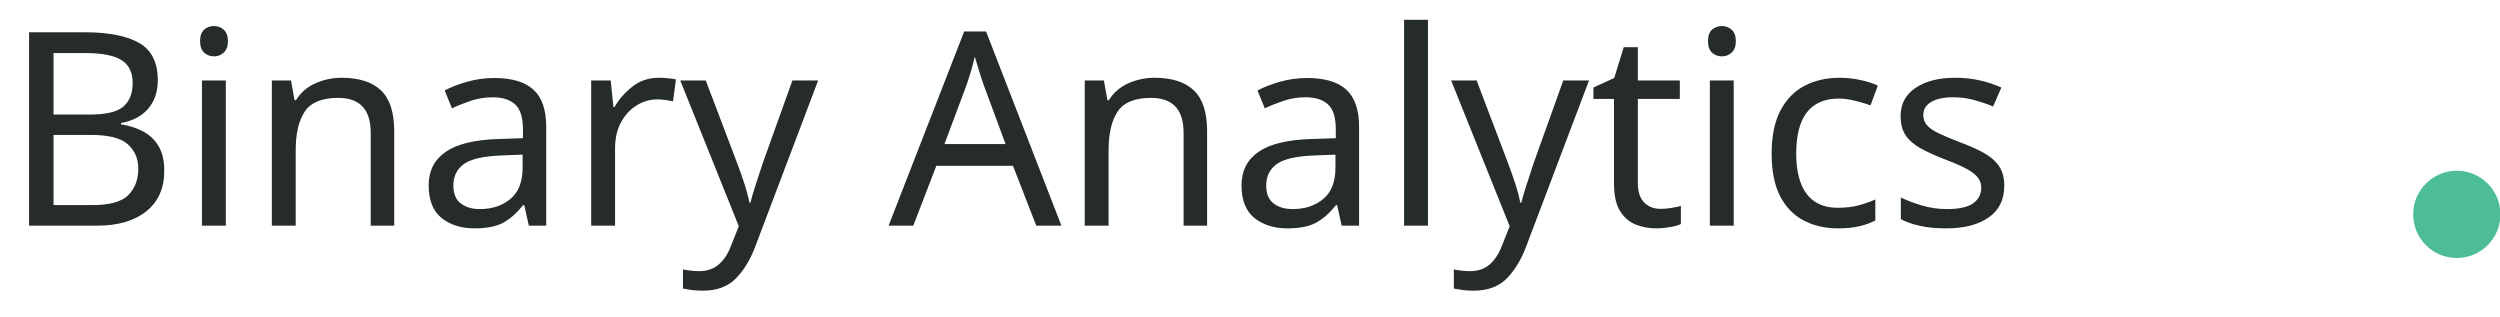
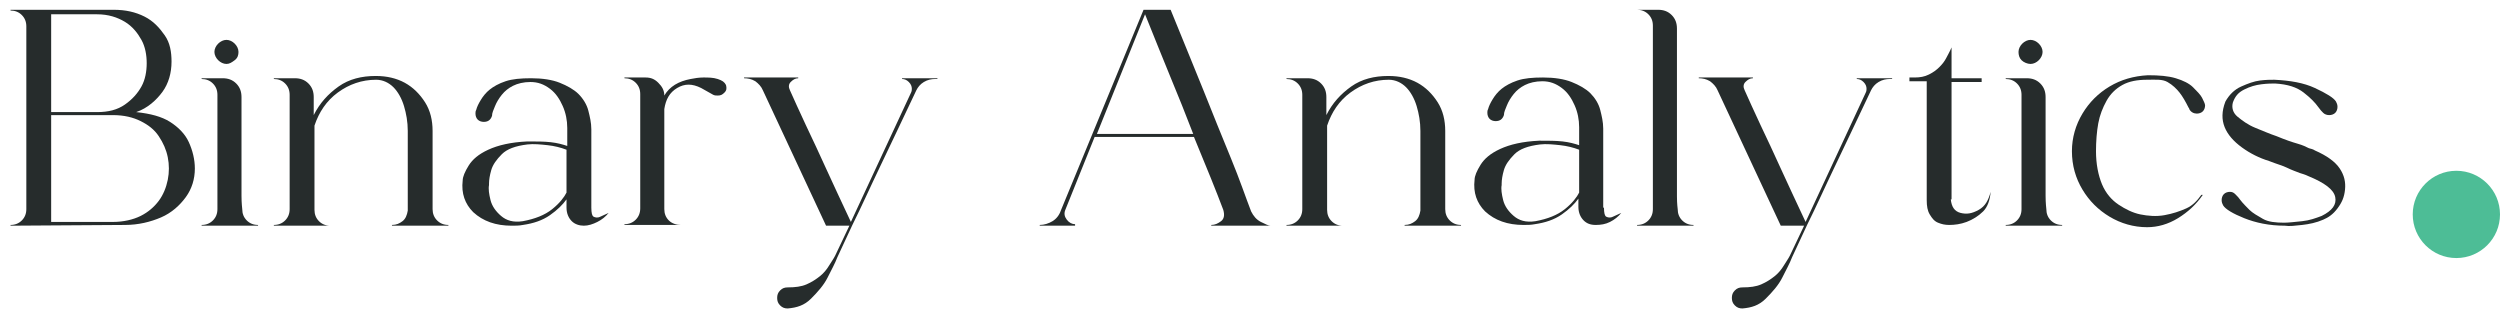
- <svg xmlns="http://www.w3.org/2000/svg" viewBox="0 2.348 332.272 42.044" data-name="Layer 2" id="Layer_2" style="max-height: 500px" width="332.272" height="42.044">
-   <defs>
-     <style>
-       .cls-1 {
-         fill: #4dbd96;
-         stroke-width: 0px;
-       }
- 
-       .cls-2 {
-         fill: #262c2c;
-         font-family: Kugile, Kugile;
-         font-size: 36px;
-       }
-     </style>
-   </defs>
-   <g data-name="Layer 1" id="Layer_1-2">
-     <text transform="translate(.38 32.34)" class="cls-2">
-       <tspan y="0" x="0">Binary Analytics</tspan>
-     </text>
-     <circle r="5.8" cy="30.84" cx="326.53" class="cls-1" />
+ <svg xmlns="http://www.w3.org/2000/svg" version="1.1" id="Layer_2_00000018927128531054481720000016900175159534850697_" x="0px" y="0px" viewBox="0 0 332.3 42" style="enable-background:new 0 0 332.3 42;" xml:space="preserve">
+   <style type="text/css">
+ 	.st0{enable-background:new    ;}
+ 	.st1{fill:#262C2C;}
+ 	.st2{fill:#4DBD96;}
+ </style>
+   <g id="Layer_1-2">
+     <g class="st0">
+       <path class="st1" d="M18.1,14.9c1.9,0.2,3.4,0.6,4.5,1.3s2,1.6,2.5,2.7s0.8,2.3,0.8,3.5c0,1.4-0.4,2.7-1.2,3.8s-1.9,2.1-3.3,2.7    s-3,1-4.8,1L1.4,30v-0.1c0.6,0,1.1-0.2,1.5-0.6s0.6-0.9,0.6-1.5V3.5c0-0.6-0.2-1.1-0.6-1.5S2,1.4,1.4,1.4V1.3h13.7    c1.6,0,2.9,0.3,4.1,0.9s2,1.5,2.7,2.5s0.9,2.2,0.9,3.5c0,1.5-0.4,2.9-1.2,4S19.6,14.4,18.1,14.9z M6.8,3.5v11.4h6.1    c1.5,0,2.7-0.3,3.7-1s1.7-1.5,2.2-2.4s0.7-2,0.7-3.1s-0.2-2.2-0.7-3.1s-1.2-1.8-2.2-2.4s-2.2-1-3.7-1H6.8c0,0.2,0,0.5,0,0.7    C6.8,2.8,6.8,3.1,6.8,3.5z M15,29.5c1.4,0,2.7-0.3,3.7-0.8s1.8-1.2,2.4-2s1-1.8,1.2-2.8s0.2-2,0-3s-0.6-1.9-1.2-2.8    s-1.4-1.5-2.4-2s-2.2-0.8-3.7-0.8H6.8c0,2.8,0,5.1,0,6.9s0,3.4,0,4.9s0,2.3,0,2.4H15z" />
+       <path class="st1" d="M32.2,27.8c0,0.6,0.2,1.1,0.6,1.5s0.9,0.6,1.5,0.6V30h-7.5v-0.1c0.6,0,1.1-0.2,1.5-0.6s0.6-0.9,0.6-1.5    c0-2.3,0-4.2,0-5.9s0-3.4,0-5s0-3.1,0-4.3c0-0.6-0.2-1.1-0.6-1.5s-0.9-0.6-1.5-0.6v-0.1h2.8c0.7,0,1.3,0.2,1.8,0.7    s0.7,1.1,0.7,1.8c0,1.1,0,2.5,0,4.1s0,3.3,0,4.9s0,3,0,4.1S32.2,27.7,32.2,27.8z M28.5,6.9c0-0.4,0.2-0.8,0.5-1.1s0.7-0.5,1.1-0.5    s0.8,0.2,1.1,0.5s0.5,0.7,0.5,1.1S31.6,7.7,31.2,8s-0.7,0.5-1.1,0.5S29.3,8.3,29,8S28.5,7.3,28.5,6.9z" />
+       <path class="st1" d="M50,10.6c-1.9,0-3.6,0.6-5.1,1.7s-2.5,2.6-3.1,4.4c0,1.6,0,3.3,0,5s0,3.1,0,4.3s0,1.8,0,1.9    c0,0.6,0.2,1.1,0.6,1.5s0.9,0.6,1.5,0.6V30h-7.5v-0.1c0.6,0,1.1-0.2,1.5-0.6s0.6-0.9,0.6-1.5c0-2.3,0-4.2,0-5.9s0-3.4,0-5    s0-3.1,0-4.3c0-0.6-0.2-1.1-0.6-1.5s-0.9-0.6-1.5-0.6v-0.1h2.8c0.7,0,1.3,0.2,1.8,0.7s0.7,1.1,0.7,1.8c0,0.7,0,1.5,0,2.4    c0.8-1.6,1.9-2.8,3.3-3.8s3.1-1.4,4.9-1.4h0.1c1.4,0,2.7,0.3,3.8,0.9s2,1.5,2.7,2.6s1,2.4,1,3.8v10.4c0,0.6,0.2,1.1,0.6,1.5    s0.9,0.6,1.5,0.6V30h-7.5v-0.1c0.6,0,1-0.2,1.4-0.5s0.6-0.8,0.7-1.4V17.4c0-1.2-0.2-2.3-0.5-3.3s-0.8-1.9-1.4-2.5s-1.4-1-2.3-1H50    z" />
+       <path class="st1" d="M78.6,27.6c0,0.7,0.1,1.1,0.3,1.2s0.5,0.2,0.9,0s0.7-0.3,1.1-0.5c-0.4,0.5-0.9,0.9-1.5,1.2S78.2,30,77.6,30    s-1.2-0.2-1.6-0.6s-0.7-1-0.7-1.8v-1.1c-0.5,0.7-1.2,1.4-2.2,2.1s-2.2,1.1-3.6,1.3C69,30,68.5,30,68,30c-2.1,0-3.8-0.6-5.1-1.8    c-1.1-1.1-1.6-2.5-1.4-4.2c0-0.5,0.3-1.2,0.8-2s1.3-1.5,2.6-2.1s3-1,5.2-1.1c1.2,0,2.2,0,3.1,0.1s1.6,0.3,2.2,0.5v-2.4    c0-1-0.2-2-0.6-2.9s-0.9-1.7-1.7-2.3s-1.6-0.9-2.6-0.9c-0.9,0-1.7,0.2-2.3,0.5s-1.1,0.7-1.5,1.2s-0.7,1-0.9,1.5s-0.4,0.9-0.4,1.3    c-0.2,0.6-0.6,0.8-1.1,0.8c-0.3,0-0.6-0.1-0.8-0.3s-0.3-0.5-0.3-0.8c0-0.2,0-0.3,0.1-0.5c0.1-0.4,0.3-0.8,0.6-1.3s0.7-1,1.2-1.4    s1.2-0.8,2.1-1.1s2-0.4,3.4-0.4c1.5,0,2.8,0.2,3.8,0.6s1.9,0.9,2.5,1.5s1.1,1.4,1.3,2.2s0.4,1.6,0.4,2.5V27.6z M69.5,29.4    c1.6-0.3,2.9-0.8,3.9-1.6s1.6-1.6,1.9-2.2v-5.7c-0.8-0.3-1.6-0.5-2.5-0.6s-1.9-0.2-2.7-0.1c-1.6,0.2-2.7,0.6-3.4,1.3    s-1.2,1.4-1.4,2.1s-0.3,1.3-0.3,1.8c0,0.1,0,0.2,0,0.2c-0.1,0.5,0,1.2,0.2,2s0.7,1.5,1.4,2.1S68.2,29.6,69.5,29.4z" />
+       <path class="st1" d="M90.5,29.9L90.5,29.9L83,29.9v-0.1c0.6,0,1.1-0.2,1.5-0.6s0.6-0.9,0.6-1.5c0-2.3,0-4.2,0-5.9s0-3.4,0-5    s0-3.1,0-4.3c0-0.6-0.2-1.1-0.6-1.5s-0.9-0.6-1.5-0.6v-0.1h2.8c0.7,0,1.2,0.2,1.7,0.7s0.8,1,0.8,1.7c0.7-1.2,1.9-1.9,3.5-2.2    c0.5-0.1,1.1-0.2,1.7-0.2s1.3,0,1.9,0.2s0.9,0.4,1.1,0.8c0.1,0.4,0.1,0.7-0.2,1s-0.5,0.4-0.9,0.4c-0.2,0-0.4,0-0.6-0.1l-1.6-0.9    c-1.2-0.6-2.2-0.6-3.2,0s-1.5,1.5-1.7,2.8c0,1.6,0,3.5,0,5.5s0,3.8,0,5.3s0,2.3,0,2.5c0,0.6,0.2,1.1,0.6,1.5S89.9,29.9,90.5,29.9z    " />
+       <path class="st1" d="M101.4,12c-0.2-0.5-0.6-0.9-1-1.2c-0.5-0.3-1-0.4-1.5-0.4v-0.1h7.2v0.1c-0.4,0-0.7,0.2-1,0.5    s-0.3,0.7-0.1,1.1c0.5,1.1,1.2,2.7,2.1,4.6s1.8,3.8,2.7,5.8s2,4.3,3.3,7.1l0,0l8-17.2c0.1-0.2,0.1-0.4,0.1-0.5    c0-0.3-0.1-0.6-0.4-0.9s-0.6-0.4-0.9-0.4v-0.1h4.7v0.1h-0.3c-0.5,0-1,0.1-1.5,0.4s-0.8,0.7-1,1.1c-1.9,4-3.5,7.4-4.8,10.1    s-2.5,5.4-3.7,7.8l0,0h0c-0.8,1.7-1.5,3.2-2,4.3c-0.3,0.8-0.8,1.7-1.3,2.7s-1.3,1.9-2.2,2.8s-1.9,1.2-3.1,1.3    c-0.4,0-0.7-0.1-1-0.4s-0.4-0.6-0.4-1c0-0.4,0.1-0.7,0.4-1s0.6-0.4,1-0.4c1,0,1.8-0.1,2.5-0.4s1.3-0.7,1.8-1.1s0.9-0.9,1.2-1.4    s0.6-0.9,0.8-1.3l1.9-4h-3.1L101.4,12z" />
+       <path class="st1" d="M166.3,28.1c0.3,0.6,0.7,1.1,1.3,1.4s1,0.5,1.3,0.5V30h-7.9v-0.1c0.5,0,0.9-0.2,1.3-0.5s0.5-0.8,0.3-1.5    c-0.9-2.4-2.2-5.6-3.9-9.7h-13.2l-3.9,9.7c-0.2,0.5-0.1,0.9,0.2,1.3s0.7,0.6,1.1,0.6V30h-4.7v-0.1c0.6,0,1.2-0.2,1.7-0.5    s0.9-0.8,1.1-1.4L152,1.3h3.6c1.7,4.2,3.2,7.8,4.4,10.8s2.4,6,3.6,8.9S165.6,26.3,166.3,28.1z M145.8,17.8h12.8    c-1-2.6-2-5.1-3-7.5s-2.1-5.2-3.4-8.4L145.8,17.8z" />
+       <path class="st1" d="M184.6,10.6c-1.9,0-3.6,0.6-5.1,1.7s-2.5,2.6-3.1,4.4c0,1.6,0,3.3,0,5s0,3.1,0,4.3s0,1.8,0,1.9    c0,0.6,0.2,1.1,0.6,1.5s0.9,0.6,1.5,0.6V30h-7.5v-0.1c0.6,0,1.1-0.2,1.5-0.6s0.6-0.9,0.6-1.5c0-2.3,0-4.2,0-5.9s0-3.4,0-5    s0-3.1,0-4.3c0-0.6-0.2-1.1-0.6-1.5s-0.9-0.6-1.5-0.6v-0.1h2.8c0.7,0,1.3,0.2,1.8,0.7s0.7,1.1,0.7,1.8c0,0.7,0,1.5,0,2.4    c0.8-1.6,1.9-2.8,3.3-3.8s3.1-1.4,4.9-1.4h0.1c1.4,0,2.7,0.3,3.8,0.9s2,1.5,2.7,2.6s1,2.4,1,3.8v10.4c0,0.6,0.2,1.1,0.6,1.5    s0.9,0.6,1.5,0.6V30h-7.5v-0.1c0.6,0,1-0.2,1.4-0.5s0.6-0.8,0.7-1.4V17.4c0-1.2-0.2-2.3-0.5-3.3s-0.8-1.9-1.4-2.5s-1.4-1-2.3-1    H184.6z" />
+       <path class="st1" d="M213.2,27.6c0,0.7,0.1,1.1,0.3,1.2s0.5,0.2,0.9,0s0.7-0.3,1.1-0.5c-0.4,0.5-0.9,0.9-1.5,1.2s-1.2,0.4-1.9,0.4    s-1.2-0.2-1.6-0.6s-0.7-1-0.7-1.8v-1.1c-0.5,0.7-1.2,1.4-2.2,2.1s-2.2,1.1-3.6,1.3c-0.5,0.1-1,0.1-1.5,0.1c-2.1,0-3.8-0.6-5.1-1.8    c-1.1-1.1-1.6-2.5-1.4-4.2c0-0.5,0.3-1.2,0.8-2s1.3-1.5,2.6-2.1s3-1,5.2-1.1c1.2,0,2.2,0,3.1,0.1s1.6,0.3,2.2,0.5v-2.4    c0-1-0.2-2-0.6-2.9s-0.9-1.7-1.7-2.3s-1.6-0.9-2.6-0.9c-0.9,0-1.7,0.2-2.3,0.5s-1.1,0.7-1.5,1.2s-0.7,1-0.9,1.5s-0.4,0.9-0.4,1.3    c-0.2,0.6-0.6,0.8-1.1,0.8c-0.3,0-0.6-0.1-0.8-0.3s-0.3-0.5-0.3-0.8c0-0.2,0-0.3,0.1-0.5c0.1-0.4,0.3-0.8,0.6-1.3s0.7-1,1.2-1.4    s1.2-0.8,2.1-1.1s2-0.4,3.4-0.4c1.5,0,2.8,0.2,3.8,0.6s1.9,0.9,2.5,1.5s1.1,1.4,1.3,2.2s0.4,1.6,0.4,2.5V27.6z M204.1,29.4    c1.6-0.3,2.9-0.8,3.9-1.6s1.6-1.6,1.9-2.2v-5.7c-0.8-0.3-1.6-0.5-2.5-0.6s-1.9-0.2-2.7-0.1c-1.6,0.2-2.7,0.6-3.4,1.3    s-1.2,1.4-1.4,2.1s-0.3,1.3-0.3,1.8c0,0.1,0,0.2,0,0.2c-0.1,0.5,0,1.2,0.2,2s0.7,1.5,1.4,2.1S202.8,29.6,204.1,29.4z" />
+       <path class="st1" d="M223,27.8c0,0.6,0.2,1.1,0.6,1.5s0.9,0.6,1.5,0.6V30h-7.5v-0.1c0.6,0,1.1-0.2,1.5-0.6s0.6-0.9,0.6-1.5    c0-3.5,0-6.6,0-9.2V3.4c0-0.6-0.2-1.1-0.6-1.5c-0.4-0.4-0.9-0.6-1.5-0.6V1.3h2.8c0.7,0,1.3,0.2,1.8,0.7s0.7,1.1,0.7,1.8v18.1    c0,1.7,0,3.1,0,4.2S223,27.7,223,27.8z" />
+       <path class="st1" d="M228.3,12c-0.2-0.5-0.6-0.9-1-1.2c-0.5-0.3-1-0.4-1.5-0.4v-0.1h7.2v0.1c-0.4,0-0.7,0.2-1,0.5    s-0.3,0.7-0.1,1.1c0.5,1.1,1.2,2.7,2.1,4.6s1.8,3.8,2.7,5.8s2,4.3,3.3,7.1l0,0l8-17.2c0.1-0.2,0.1-0.4,0.1-0.5    c0-0.3-0.1-0.6-0.4-0.9s-0.6-0.4-0.9-0.4v-0.1h4.7v0.1h-0.3c-0.5,0-1,0.1-1.5,0.4s-0.8,0.7-1,1.1c-1.9,4-3.5,7.4-4.8,10.1    s-2.5,5.4-3.7,7.8l0,0h0c-0.8,1.7-1.5,3.2-2,4.3c-0.3,0.8-0.8,1.7-1.3,2.7s-1.3,1.9-2.2,2.8s-1.9,1.2-3.1,1.3    c-0.4,0-0.7-0.1-1-0.4s-0.4-0.6-0.4-1c0-0.4,0.1-0.7,0.4-1s0.6-0.4,1-0.4c1,0,1.8-0.1,2.5-0.4s1.3-0.7,1.8-1.1s0.9-0.9,1.2-1.4    s0.6-0.9,0.8-1.3l1.9-4h-3.1L228.3,12z" />
+       <path class="st1" d="M259.3,26.5c0.1,1,0.5,1.6,1.3,1.8s1.5,0.1,2.4-0.4s1.3-1.3,1.6-2.4h0c-0.1,1.1-0.4,2-1,2.6s-1.4,1.1-2.2,1.4    s-1.6,0.4-2.3,0.4c-0.6,0-1-0.1-1.5-0.3s-0.8-0.6-1.1-1.1s-0.4-1.1-0.4-1.9V10.8h-2.3v-0.5h0.7c0.7,0,1.3-0.1,1.9-0.4s1-0.6,1.4-1    s0.7-0.8,0.9-1.2s0.5-0.9,0.7-1.4v4.1h4v0.5h-4V26.5z" />
+       <path class="st1" d="M272,27.8c0,0.6,0.2,1.1,0.6,1.5s0.9,0.6,1.5,0.6V30h-7.5v-0.1c0.6,0,1.1-0.2,1.5-0.6s0.6-0.9,0.6-1.5    c0-2.3,0-4.2,0-5.9s0-3.4,0-5s0-3.1,0-4.3c0-0.6-0.2-1.1-0.6-1.5s-0.9-0.6-1.5-0.6v-0.1h2.8c0.7,0,1.3,0.2,1.8,0.7    s0.7,1.1,0.7,1.8c0,1.1,0,2.5,0,4.1s0,3.3,0,4.9s0,3,0,4.1S272,27.7,272,27.8z M268.3,6.9c0-0.4,0.2-0.8,0.5-1.1s0.7-0.5,1.1-0.5    s0.8,0.2,1.1,0.5s0.5,0.7,0.5,1.1S271.3,7.7,271,8s-0.7,0.5-1.1,0.5S269,8.3,268.7,8S268.3,7.3,268.3,6.9z" />
+       <path class="st1" d="M285.4,10.6c-1.3,0-2.4,0.2-3.3,0.7s-1.6,1.2-2.1,2.1s-0.9,1.9-1.1,3s-0.3,2.4-0.3,3.7c0,1.7,0.3,3.2,0.8,4.4    s1.3,2.1,2.2,2.7s1.9,1.1,2.9,1.3s2.1,0.3,3.2,0.1s2-0.5,2.9-0.9s1.5-1.1,2-1.8l0.2,0c-0.9,1.3-2,2.3-3.3,3.1s-2.7,1.2-4.1,1.2    c-1.8,0-3.5-0.5-5-1.4s-2.7-2.1-3.6-3.6s-1.4-3.2-1.4-5.1c0-1.8,0.5-3.5,1.4-5s2.1-2.7,3.6-3.6s3.2-1.4,5.1-1.5    c1.5,0,2.7,0.1,3.7,0.4s1.8,0.7,2.3,1.2s1,1,1.2,1.4s0.4,0.8,0.4,1c0,0.3-0.1,0.6-0.3,0.8s-0.5,0.3-0.8,0.3c-0.4,0-0.8-0.2-1-0.6    c0-0.1-0.1-0.2-0.1-0.2c-0.4-0.8-0.8-1.5-1.2-2s-0.9-1-1.6-1.4S286.5,10.6,285.4,10.6z" />
+       <path class="st1" d="M307.7,20c1.6,0.7,2.7,1.5,3.3,2.4s0.8,1.8,0.7,2.8s-0.4,1.7-1,2.5s-1.2,1.2-1.9,1.5    c-0.9,0.4-1.9,0.6-2.8,0.7s-1.7,0.2-2.3,0.1c-2.1,0-3.9-0.4-5.4-1s-2.5-1.2-2.8-1.7c-0.1-0.2-0.2-0.4-0.2-0.7    c0-0.3,0.1-0.6,0.3-0.8s0.5-0.3,0.8-0.3c0.3,0,0.5,0.1,0.7,0.3c0,0,0.1,0.1,0.1,0.1c0.2,0.2,0.4,0.4,0.6,0.7    c0.3,0.4,0.8,0.9,1.2,1.3s1.1,0.8,1.8,1.2s1.7,0.5,2.8,0.5c0.6,0,1.4-0.1,2.4-0.2s1.8-0.4,2.6-0.7c1.4-0.7,2-1.5,1.8-2.5    s-1.4-1.9-3.6-2.8c-0.4-0.2-0.8-0.3-1.1-0.4c-0.5-0.2-1.1-0.4-1.7-0.7s-1.4-0.5-2.4-0.9c-1.3-0.4-2.5-1-3.6-1.8s-1.9-1.7-2.3-2.7    s-0.4-2.1,0.1-3.4c0.5-0.9,1.2-1.6,2.1-2s1.7-0.7,2.5-0.8s1.4-0.1,1.9-0.1c2.1,0.1,3.9,0.4,5.4,1.1s2.5,1.3,2.8,1.8    c0.1,0.2,0.2,0.4,0.2,0.7v0c0,0.3-0.1,0.6-0.3,0.8s-0.5,0.3-0.8,0.3c-0.3,0-0.6-0.1-0.8-0.3h0v0c-0.2-0.2-0.4-0.4-0.6-0.7    c-0.5-0.7-1.1-1.3-2-2s-2.1-1.1-3.8-1.2c-0.4,0-1,0-1.8,0.1s-1.5,0.3-2.3,0.7s-1.2,0.9-1.5,1.7c-0.2,0.7,0,1.4,0.6,1.9    s1.4,1.1,2.4,1.5s1.9,0.8,2.8,1.1c1.2,0.5,2.1,0.8,2.8,1s1.1,0.4,1.5,0.6C307.2,19.8,307.4,19.8,307.7,20z" />
+     </g>
+     <circle class="st2" cx="326.5" cy="28.5" r="5.8" />
  </g>
</svg>
